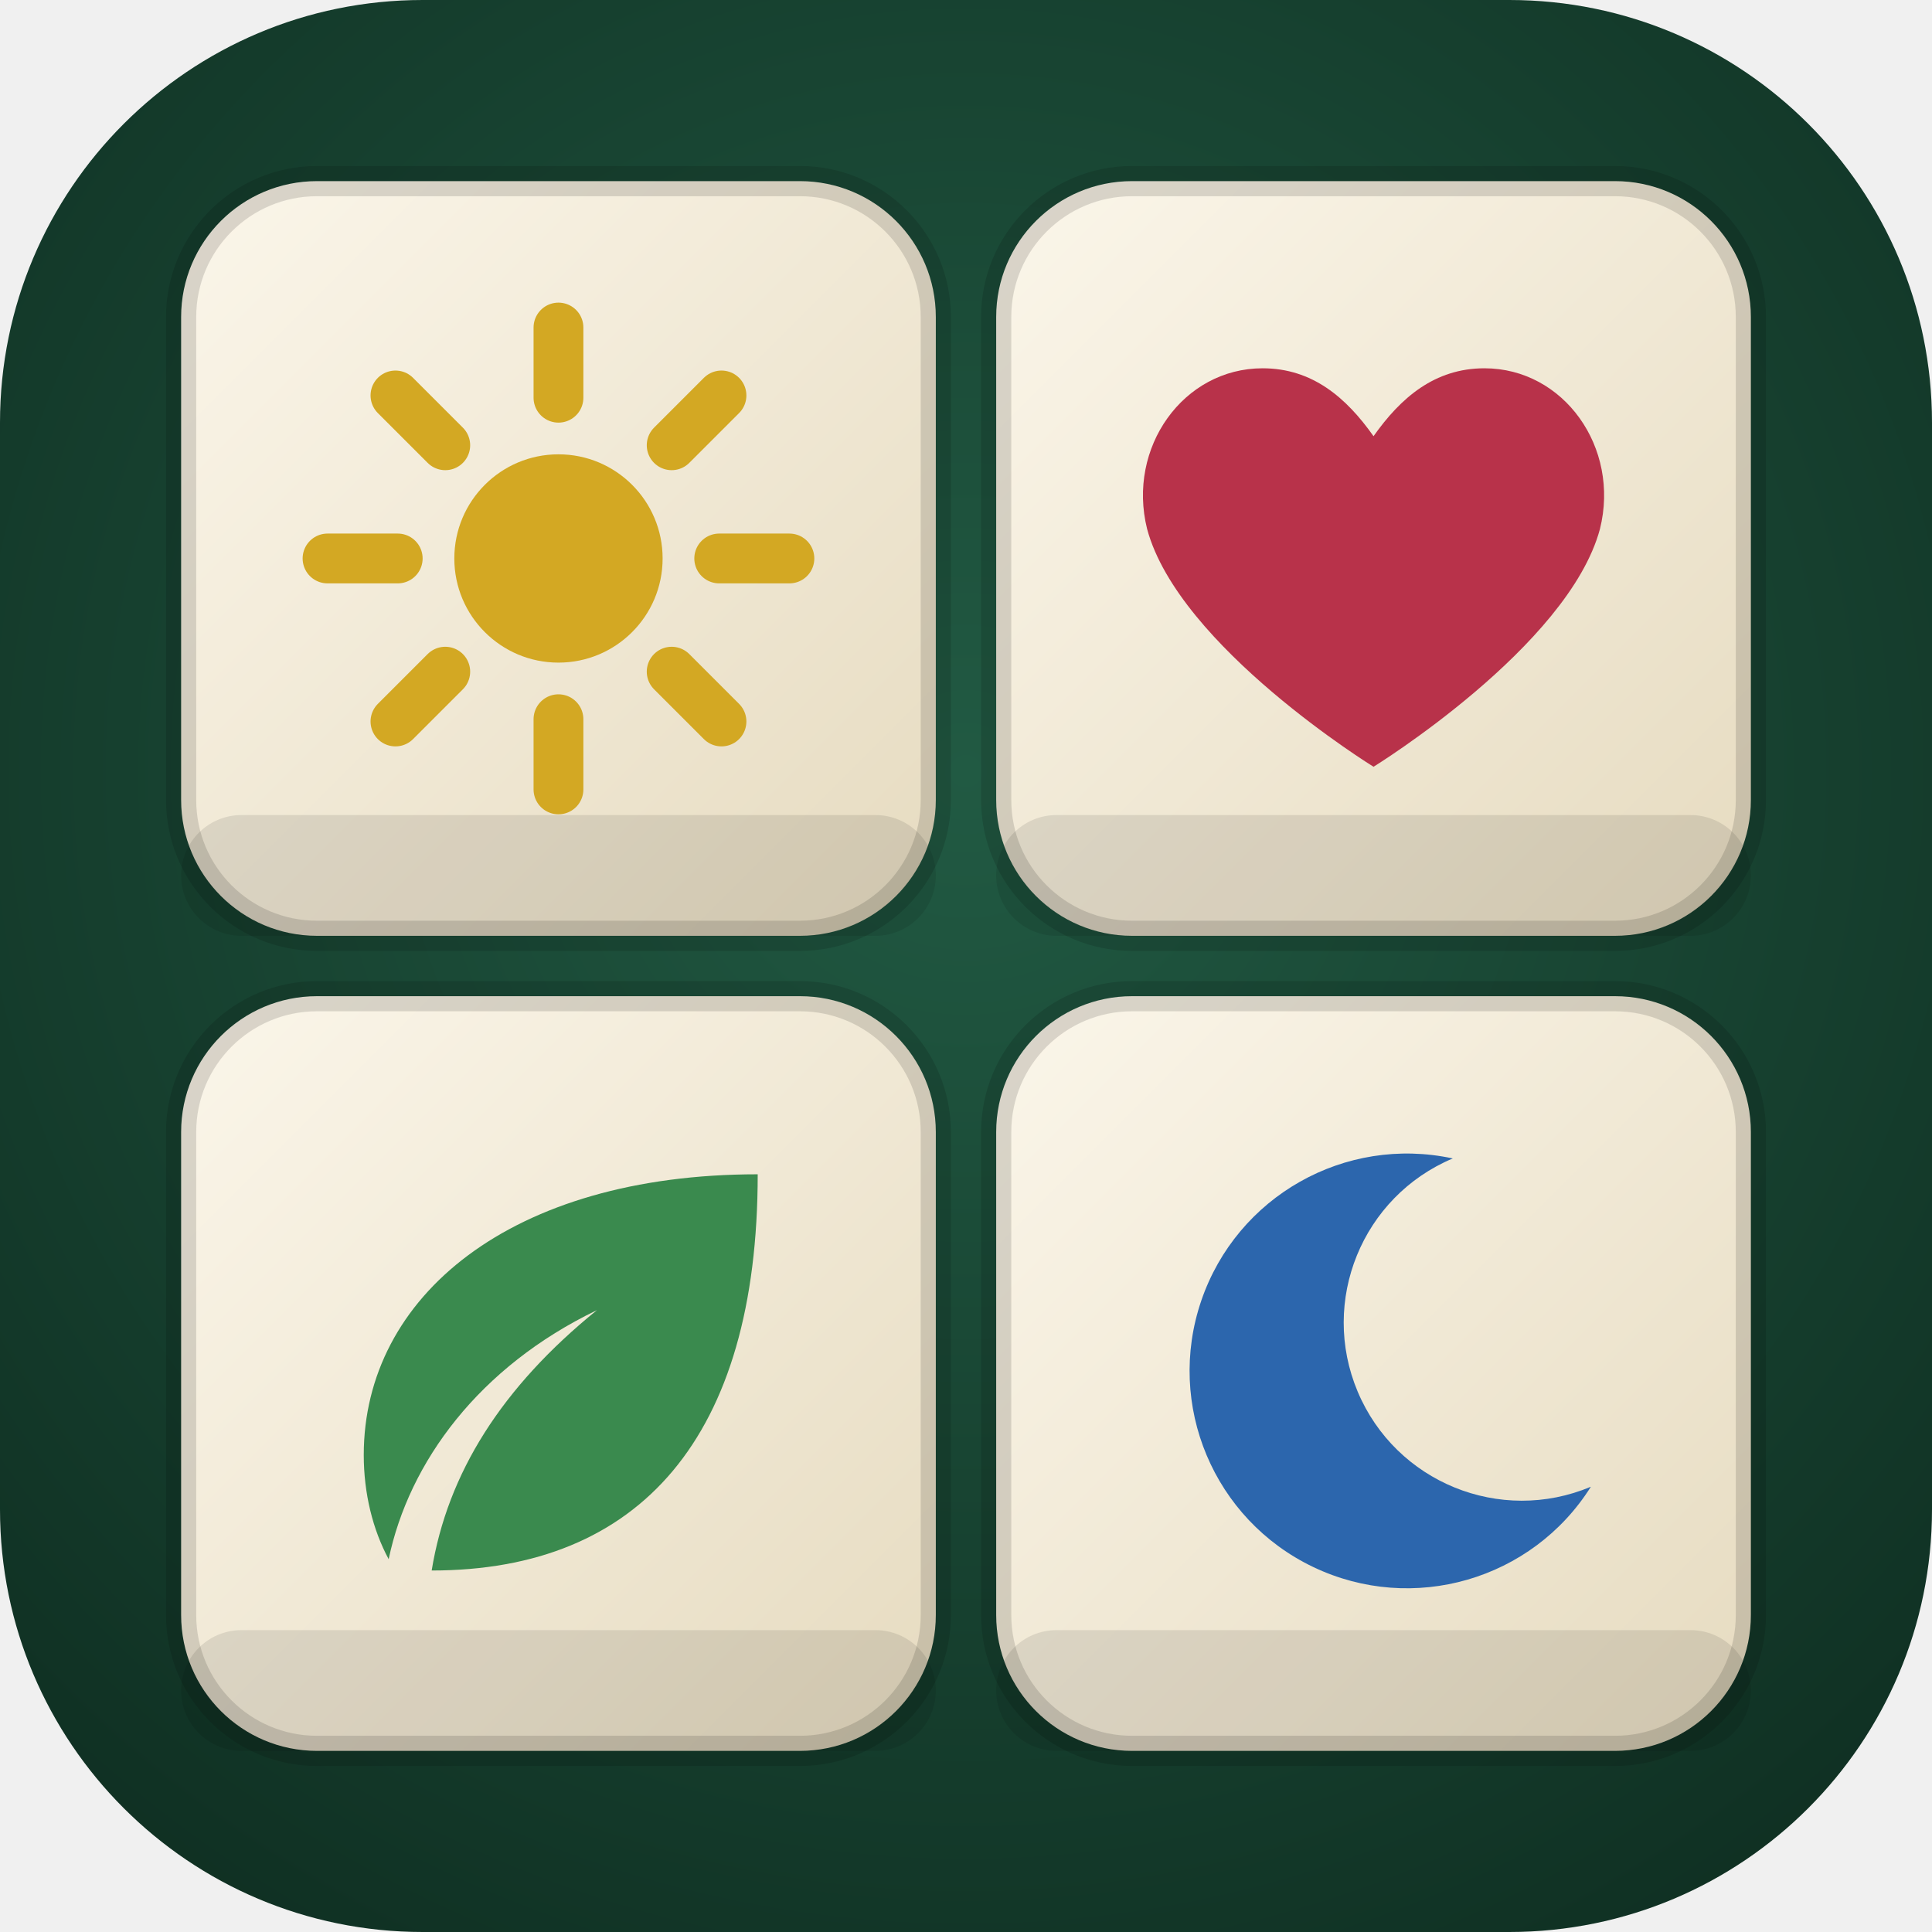
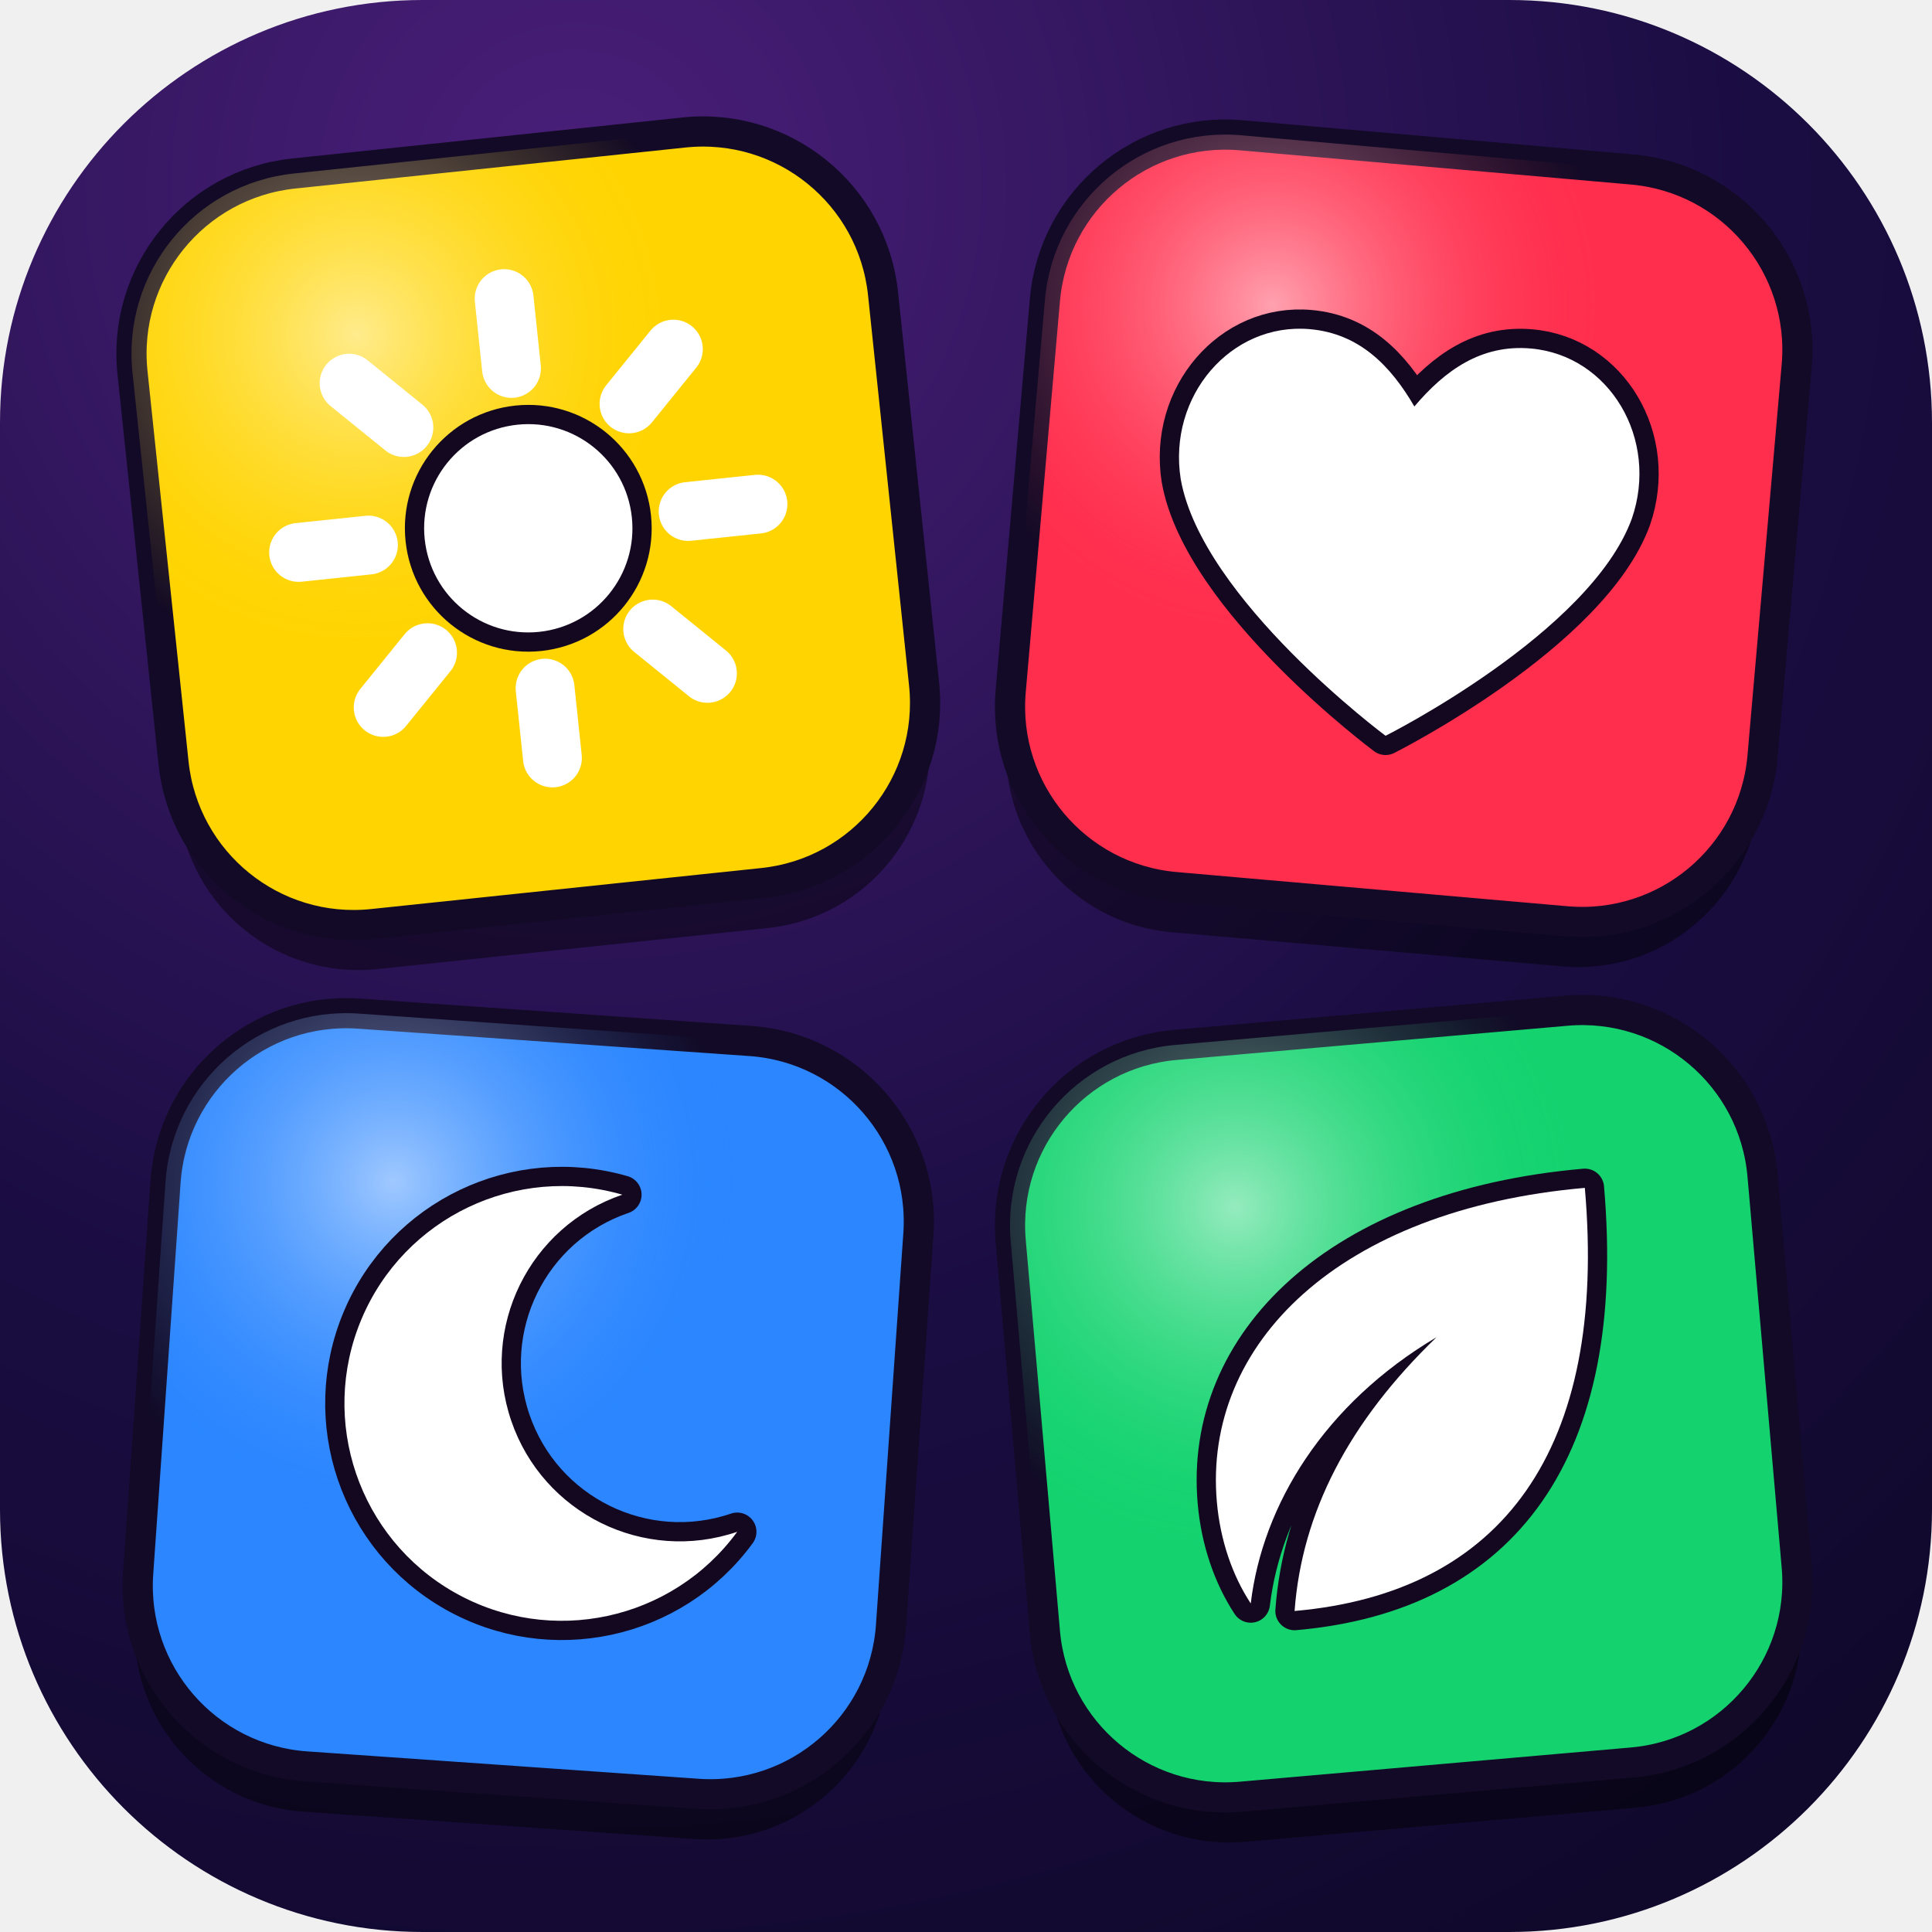
<svg xmlns="http://www.w3.org/2000/svg" viewBox="0 0 64 64">
  <defs>
-     <linearGradient id="tg" x1="0" y1="0" x2="1" y2="1">
-       <stop offset="0" stop-color="#fbf6ea" />
-       <stop offset="1" stop-color="#e6dbc0" />
-     </linearGradient>
-     <radialGradient id="fe" cx=".5" cy=".4" r=".8">
-       <stop offset="0" stop-color="#215a43" />
-       <stop offset="1" stop-color="#0d2a1e" />
+     <radialGradient id="bg" cx=".3" cy=".1" r="1.1">
+       <stop offset="0" stop-color="#4a1f7a" />
+       <stop offset=".55" stop-color="#1a0d42" />
+       <stop offset="1" stop-color="#0f0828" />
+     </radialGradient>
+     <radialGradient id="d0" cx=".3" cy=".22" r=".9">
+       <stop offset="0" stop-color="#fff" stop-opacity=".55" />
+       <stop offset=".5" stop-color="#ff2e4d" stop-opacity="0" />
+     </radialGradient>
+     <radialGradient id="d1" cx=".3" cy=".22" r=".9">
+       <stop offset="0" stop-color="#fff" stop-opacity=".55" />
+       <stop offset=".5" stop-color="#ff8a12" stop-opacity="0" />
+     </radialGradient>
+     <radialGradient id="d2" cx=".3" cy=".22" r=".9">
+       <stop offset="0" stop-color="#fff" stop-opacity=".55" />
+       <stop offset=".5" stop-color="#ffd400" stop-opacity="0" />
+     </radialGradient>
+     <radialGradient id="d3" cx=".3" cy=".22" r=".9">
+       <stop offset="0" stop-color="#fff" stop-opacity=".55" />
+       <stop offset=".5" stop-color="#14d36f" stop-opacity="0" />
+     </radialGradient>
+     <radialGradient id="d4" cx=".3" cy=".22" r=".9">
+       <stop offset="0" stop-color="#fff" stop-opacity=".55" />
+       <stop offset=".5" stop-color="#2b86ff" stop-opacity="0" />
+     </radialGradient>
+     <radialGradient id="d5" cx=".3" cy=".22" r=".9">
+       <stop offset="0" stop-color="#fff" stop-opacity=".55" />
+       <stop offset=".5" stop-color="#b44dff" stop-opacity="0" />
    </radialGradient>
  </defs>
-   <rect width="64" height="64" rx="14" fill="url(#fe)" />
-   <g transform="translate(6,6)">
-     <rect width="25" height="25" rx="4.5" fill="url(#tg)" stroke="#00000022" />
-     <rect y="21" width="25" height="4" rx="2" fill="#00000018" />
-     <g transform="translate(3.5,3.5) scale(0.75)" fill="#d3a823" color="#d3a823">
+   <rect width="64" height="64" rx="14" fill="url(#bg)" />
+   <g transform="translate(5,5) rotate(-6,12.5,12.5)">
+     <rect y="1.5" width="25" height="25" rx="6.0" fill="#000" opacity=".45" />
+     <rect width="25" height="25" rx="6.0" fill="#ffd400" stroke="#120a26" stroke-width="1.0" />
+     <rect width="25" height="25" rx="6.0" fill="url(#d2)" />
+     <g transform="translate(3.5,3.5) scale(0.75)" fill="#fff" stroke="#140820" stroke-width="1.7" paint-order="stroke" stroke-linejoin="round">
      <circle cx="12" cy="12" r="4.6" />
-       <g stroke-width="2.2" stroke-linecap="round" stroke="currentColor">
-         <path d="M12 1.8v3.1M12 19.1v3.1M1.8 12h3.1M19.1 12h3.1M4.8 4.8l2.2 2.2M17 17l2.2 2.2M4.8 19.2 7 17M17 7l2.2-2.2" />
-       </g>
+       <path fill="none" stroke="#fff" stroke-width="2.6" stroke-linecap="round" d="M12 1.8v3.1M12 19.1v3.1M1.8 12h3.1M19.1 12h3.1M4.8 4.8l2.2 2.2M17 17l2.2 2.2M4.8 19.2 7 17M17 7l2.2-2.2" />
    </g>
  </g>
-   <g transform="translate(33,6)">
-     <rect width="25" height="25" rx="4.5" fill="url(#tg)" stroke="#00000022" />
-     <rect y="21" width="25" height="4" rx="2" fill="#00000018" />
-     <g transform="translate(3.5,3.5) scale(0.75)" fill="#b8324a" color="#b8324a">
+   <g transform="translate(34,5) rotate(5,12.5,12.5)">
+     <rect y="1.5" width="25" height="25" rx="6.0" fill="#000" opacity=".45" />
+     <rect width="25" height="25" rx="6.0" fill="#ff2e4d" stroke="#120a26" stroke-width="1.0" />
+     <rect width="25" height="25" rx="6.0" fill="url(#d0)" />
+     <g transform="translate(3.5,3.5) scale(0.75)" fill="#fff" stroke="#140820" stroke-width="1.7" paint-order="stroke" stroke-linejoin="round">
      <path d="M12 21.2s-8.6-5.3-10-10.5C1.1 7.1 3.6 3.6 7.1 3.6c2.2 0 3.7 1.3 4.9 3 1.2-1.7 2.7-3 4.9-3 3.5 0 6 3.5 5.1 7.1-1.4 5.2-10 10.5-10 10.5z" />
    </g>
  </g>
-   <g transform="translate(6,33)">
-     <rect width="25" height="25" rx="4.5" fill="url(#tg)" stroke="#00000022" />
-     <rect y="21" width="25" height="4" rx="2" fill="#00000018" />
-     <g transform="translate(3.5,3.5) scale(0.75)" fill="#3a8a4e" color="#3a8a4e">
+   <g transform="translate(5,34) rotate(4,12.5,12.5)">
+     <rect y="1.5" width="25" height="25" rx="6.0" fill="#000" opacity=".45" />
+     <rect width="25" height="25" rx="6.0" fill="#2b86ff" stroke="#120a26" stroke-width="1.0" />
+     <rect width="25" height="25" rx="6.0" fill="url(#d4)" />
+     <g transform="translate(3.5,3.5) scale(0.75)" fill="#fff" stroke="#140820" stroke-width="1.7" paint-order="stroke" stroke-linejoin="round">
+       <path d="M15.5 2.5A9.6 9.6 0 1 0 21.6 17 7.6 7.6 0 0 1 15.5 2.5z" />
+     </g>
+   </g>
+   <g transform="translate(34,34) rotate(-5,12.5,12.5)">
+     <rect y="1.5" width="25" height="25" rx="6.0" fill="#000" opacity=".45" />
+     <rect width="25" height="25" rx="6.0" fill="#14d36f" stroke="#120a26" stroke-width="1.0" />
+     <rect width="25" height="25" rx="6.0" fill="url(#d3)" />
+     <g transform="translate(3.5,3.5) scale(0.75)" fill="#fff" stroke="#140820" stroke-width="1.7" paint-order="stroke" stroke-linejoin="round">
      <path d="M20.8 3.2C9.9 3.2 3.4 8.6 3.4 15.6c0 1.7.4 3.3 1.1 4.6.9-4.3 4-8.5 9.2-11-4.2 3.4-6.6 7.2-7.3 11.5 9.2 0 14.4-5.9 14.4-17.5z" />
    </g>
  </g>
-   <g transform="translate(33,33)">
-     <rect width="25" height="25" rx="4.5" fill="url(#tg)" stroke="#00000022" />
-     <rect y="21" width="25" height="4" rx="2" fill="#00000018" />
-     <g transform="translate(3.5,3.5) scale(0.75)" fill="#2c66ad" color="#2c66ad">
-       <path d="M15.5 2.5A9.6 9.6 0 1 0 21.6 17 7.6 7.6 0 0 1 15.5 2.5z" />
-     </g>
-   </g>
</svg>
